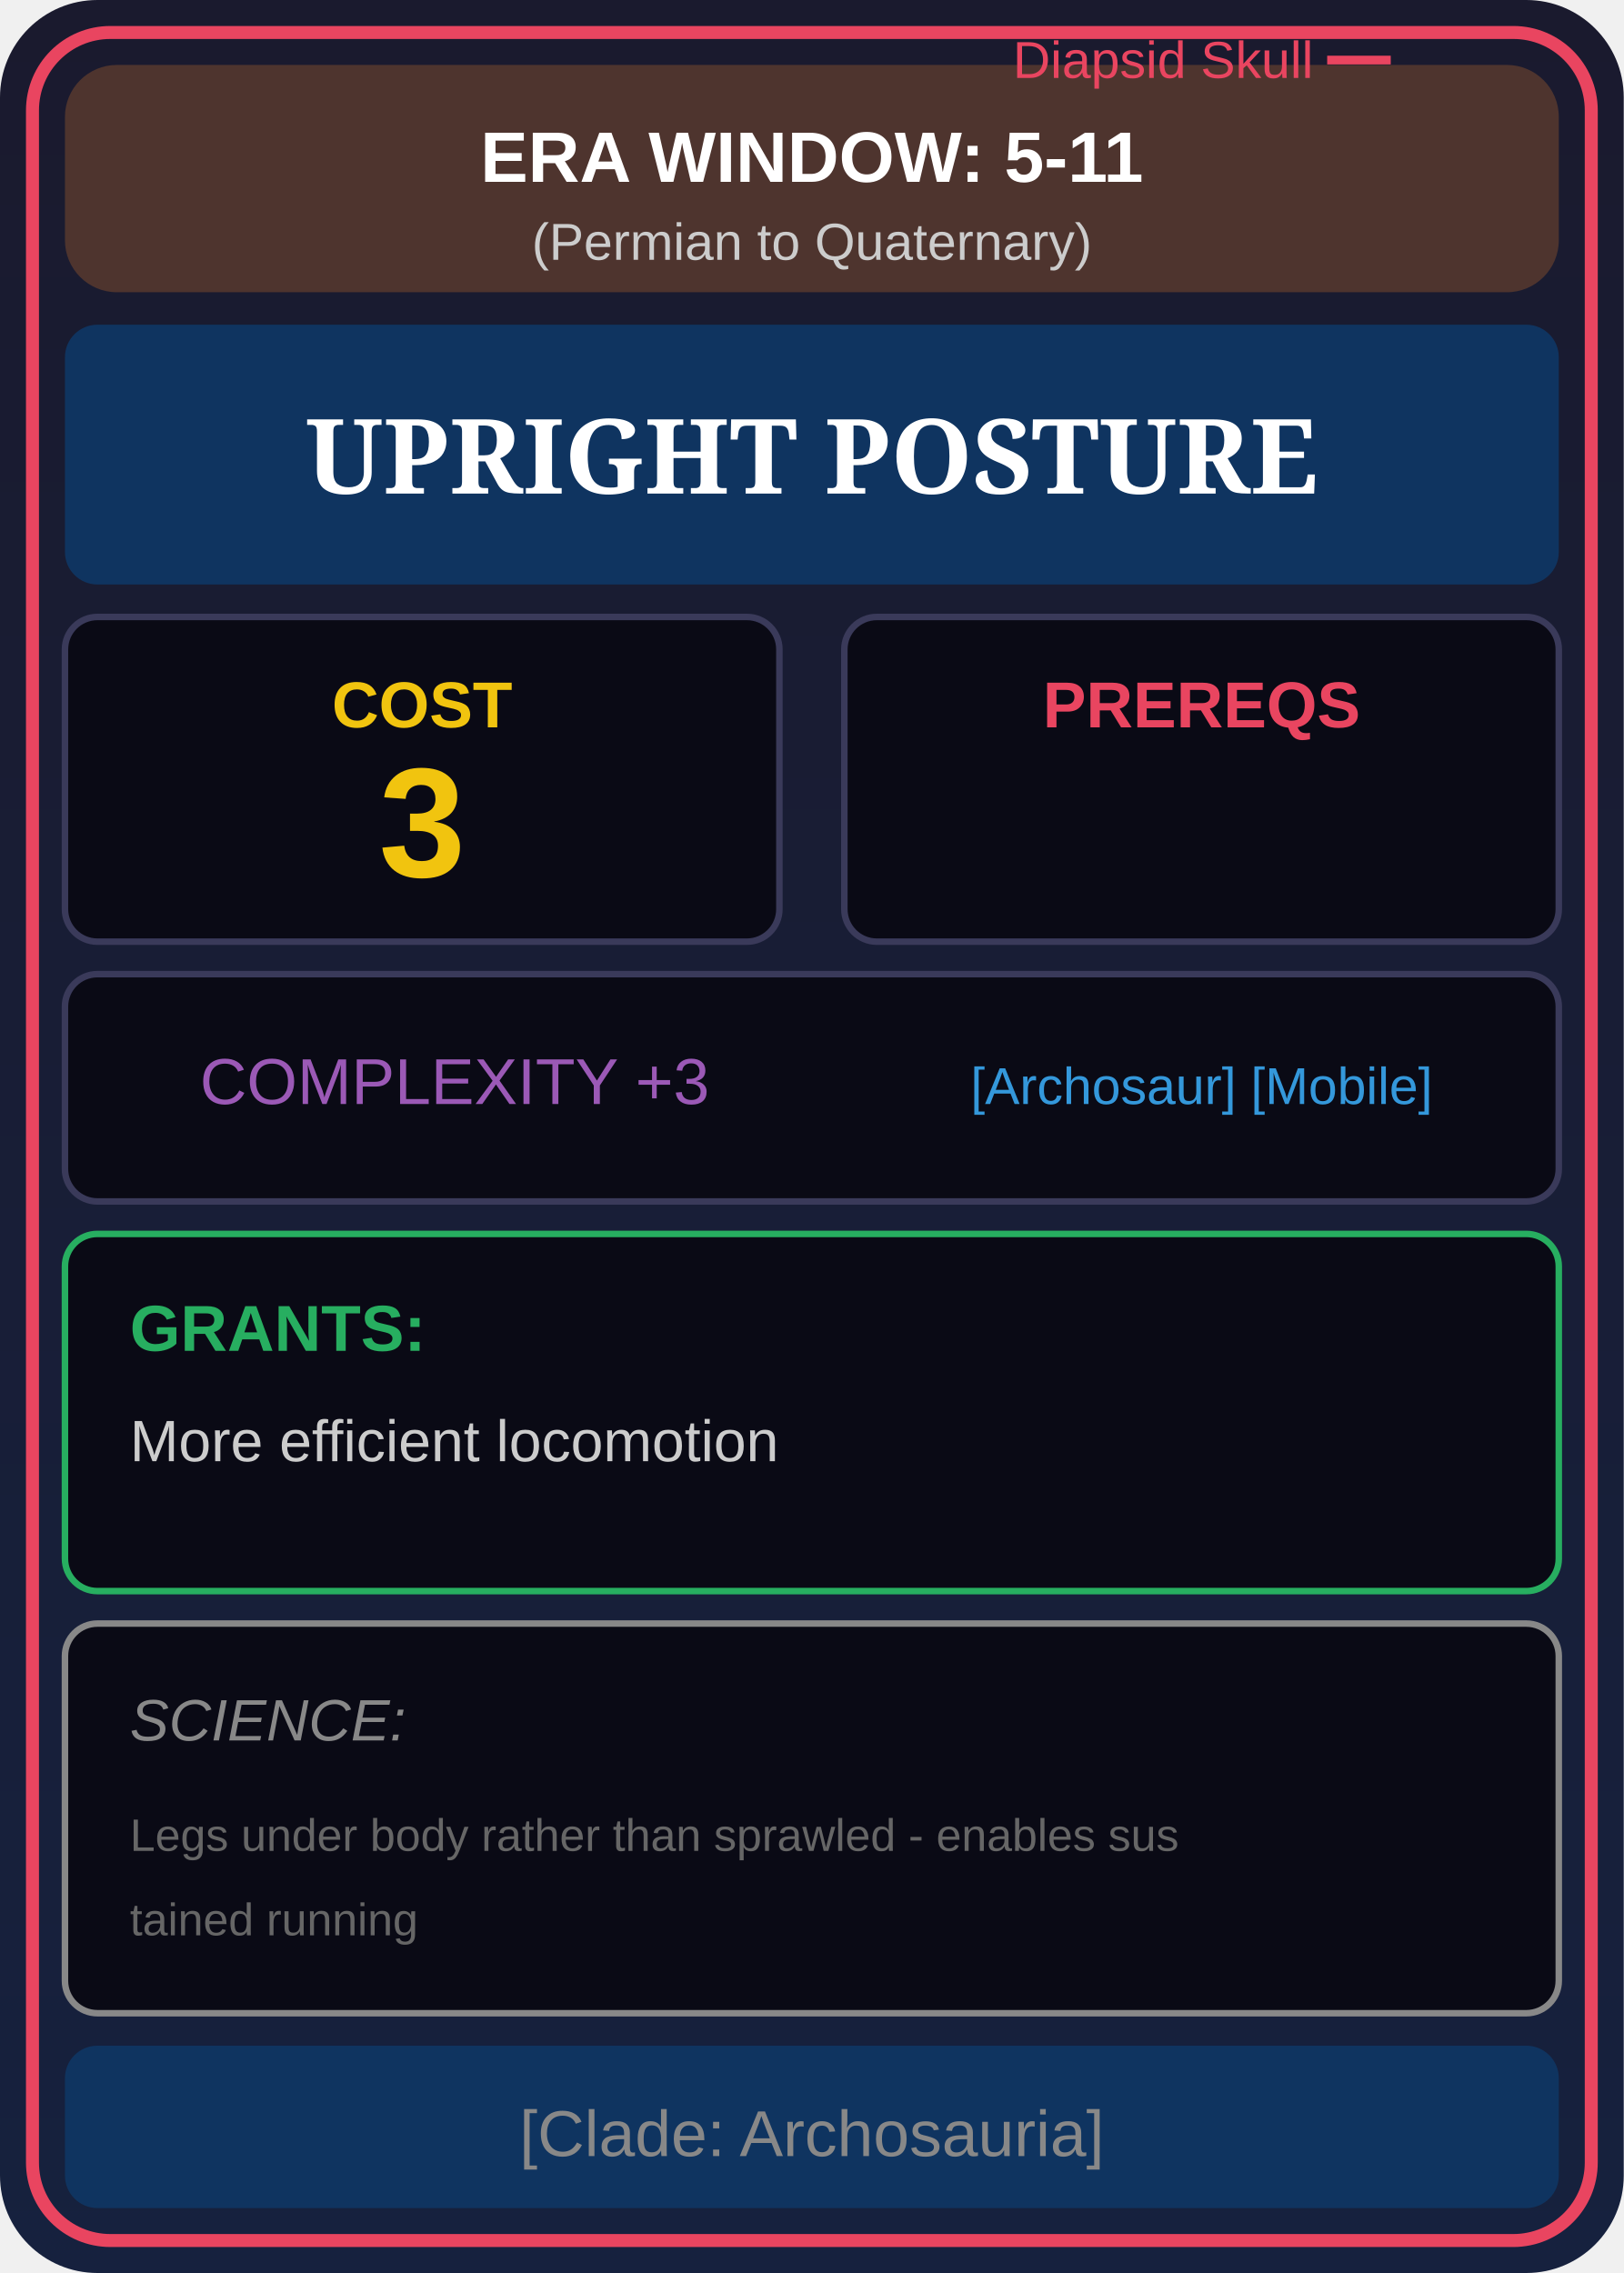
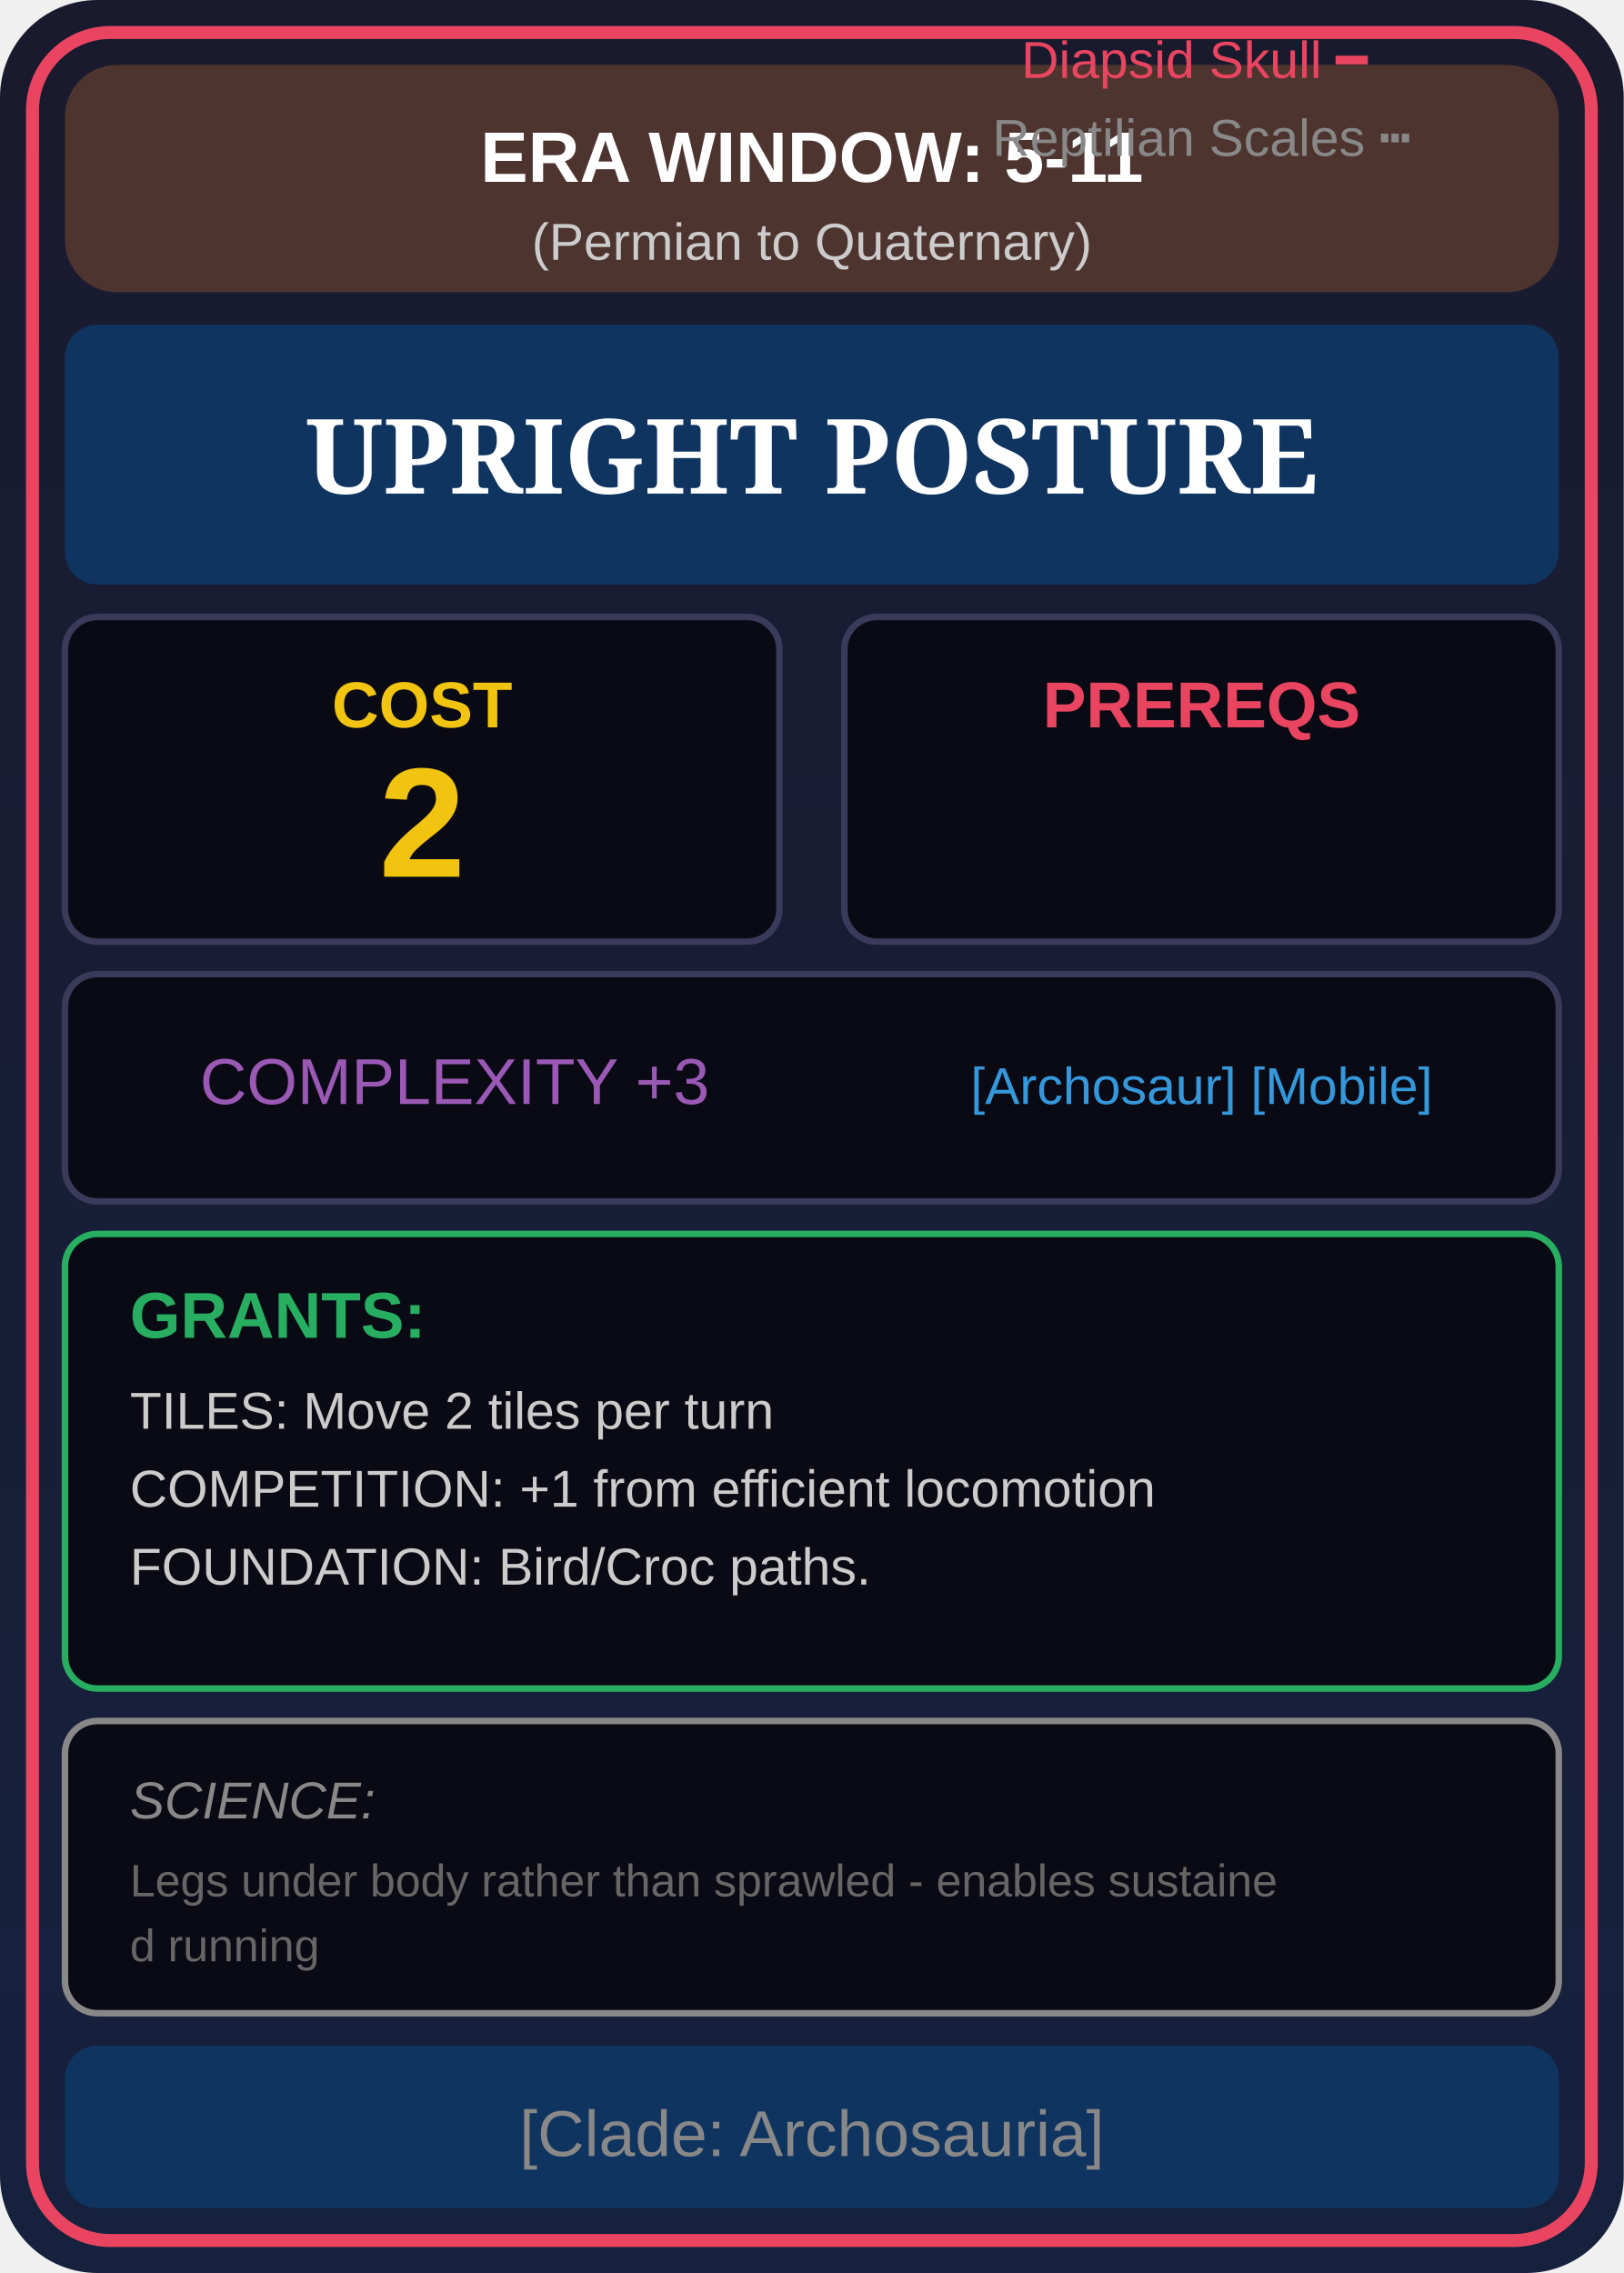
<svg xmlns="http://www.w3.org/2000/svg" viewBox="0 0 250 350" width="250" height="350">
  <defs>
    <linearGradient id="cardBg" x1="0%" y1="0%" x2="0%" y2="100%">
      <stop offset="0%" style="stop-color:#1a1a2e" />
      <stop offset="100%" style="stop-color:#16213e" />
    </linearGradient>
    <linearGradient id="eraGrad" x1="0%" y1="0%" x2="100%" y2="0%">
      <stop offset="0%" style="stop-color:#4e342e" />
      <stop offset="100%" style="stop-color:#4e342e" />
    </linearGradient>
  </defs>
  <rect width="250" height="350" fill="url(#cardBg)" rx="15" />
  <rect x="5" y="5" width="240" height="340" fill="none" stroke="#e94560" stroke-width="2" rx="12" />
  <rect x="10" y="10" width="230" height="35" fill="url(#eraGrad)" rx="8" />
  <text x="125" y="28" font-family="Arial" font-size="11" fill="#fff" text-anchor="middle" font-weight="bold">ERA WINDOW: 5-11</text>
  <text x="125" y="40" font-family="Arial" font-size="8" fill="#ccc" text-anchor="middle">(Permian to Quaternary)</text>
  <rect x="10" y="50" width="230" height="40" fill="#0f3460" rx="5" />
  <text x="125" y="76" font-family="Georgia" font-size="16" fill="#fff" text-anchor="middle" font-weight="bold">UPRIGHT POSTURE</text>
  <rect x="10" y="95" width="110" height="50" fill="#0a0a15" stroke="#3a3a5a" rx="5" />
  <text x="65" y="112" font-family="Arial" font-size="10" fill="#f1c40f" text-anchor="middle" font-weight="bold">COST</text>
-   <text x="65" y="135" font-family="Arial" font-size="24" fill="#f1c40f" text-anchor="middle" font-weight="bold">3</text>
+   <text x="65" y="135" font-family="Arial" font-size="24" fill="#f1c40f" text-anchor="middle" font-weight="bold">2</text>
  <rect x="130" y="95" width="110" height="50" fill="#0a0a15" stroke="#3a3a5a" rx="5" />
  <text x="185" y="112" font-family="Arial" font-size="10" fill="#e94560" text-anchor="middle" font-weight="bold">PREREQS</text>
  <text font-family="Arial" font-size="8" text-anchor="middle">
-     <tspan x="185" dy="12" fill="#e94560">Diapsid Skull ━━</tspan>
+     <tspan x="185" dy="12" fill="#e94560">Diapsid Skull ━</tspan>
+     <tspan x="185" dy="12" fill="#888">Reptilian Scales ┅</tspan>
  </text>
  <rect x="10" y="150" width="230" height="35" fill="#0a0a15" stroke="#3a3a5a" rx="5" />
  <text x="70" y="170" font-family="Arial" font-size="10" fill="#9b59b6" text-anchor="middle">COMPLEXITY +3</text>
  <text x="185" y="170" font-family="Arial" font-size="8" fill="#3498db" text-anchor="middle">[Archosaur] [Mobile]</text>
-   <rect x="10" y="190" width="230" height="55" fill="#0a0a15" stroke="#27ae60" rx="5" />
-   <text x="20" y="208" font-family="Arial" font-size="10" fill="#27ae60" font-weight="bold">GRANTS:</text>
-   <text x="20" y="225" font-family="Arial" font-size="9" fill="#ccc">More efficient locomotion</text>
-   <rect x="10" y="250" width="230" height="60" fill="#0a0a15" stroke="#888" rx="5" />
-   <text x="20" y="268" font-family="Arial" font-size="9" fill="#888" font-style="italic">SCIENCE:</text>
-   <text x="20" y="285" font-family="Arial" font-size="7" fill="#666">Legs under body rather than sprawled - enables sus</text>
-   <text x="20" y="298" font-family="Arial" font-size="7" fill="#666">tained running</text>
+   <rect x="10" y="190" width="230" height="70" fill="#0a0a15" stroke="#27ae60" rx="5" />
+   <text x="20" y="206" font-family="Arial" font-size="10" fill="#27ae60" font-weight="bold">GRANTS:</text>
+   <text x="20" y="220" font-family="Arial" font-size="8" fill="#ccc">TILES: Move 2 tiles per turn</text>
+   <text x="20" y="232" font-family="Arial" font-size="8" fill="#ccc">COMPETITION: +1 from efficient locomotion</text>
+   <text x="20" y="244" font-family="Arial" font-size="8" fill="#ccc">FOUNDATION: Bird/Croc paths.</text>
+   <rect x="10" y="265" width="230" height="45" fill="#0a0a15" stroke="#888" rx="5" />
+   <text x="20" y="280" font-family="Arial" font-size="8" fill="#888" font-style="italic">SCIENCE:</text>
+   <text x="20" y="292" font-family="Arial" font-size="7" fill="#666">Legs under body rather than sprawled - enables sustaine</text>
+   <text x="20" y="302" font-family="Arial" font-size="7" fill="#666">d running</text>
  <rect x="10" y="315" width="230" height="25" fill="#0f3460" rx="5" />
  <text x="125" y="332" font-family="Arial" font-size="10" fill="#888" text-anchor="middle">[Clade: Archosauria]</text>
</svg>
